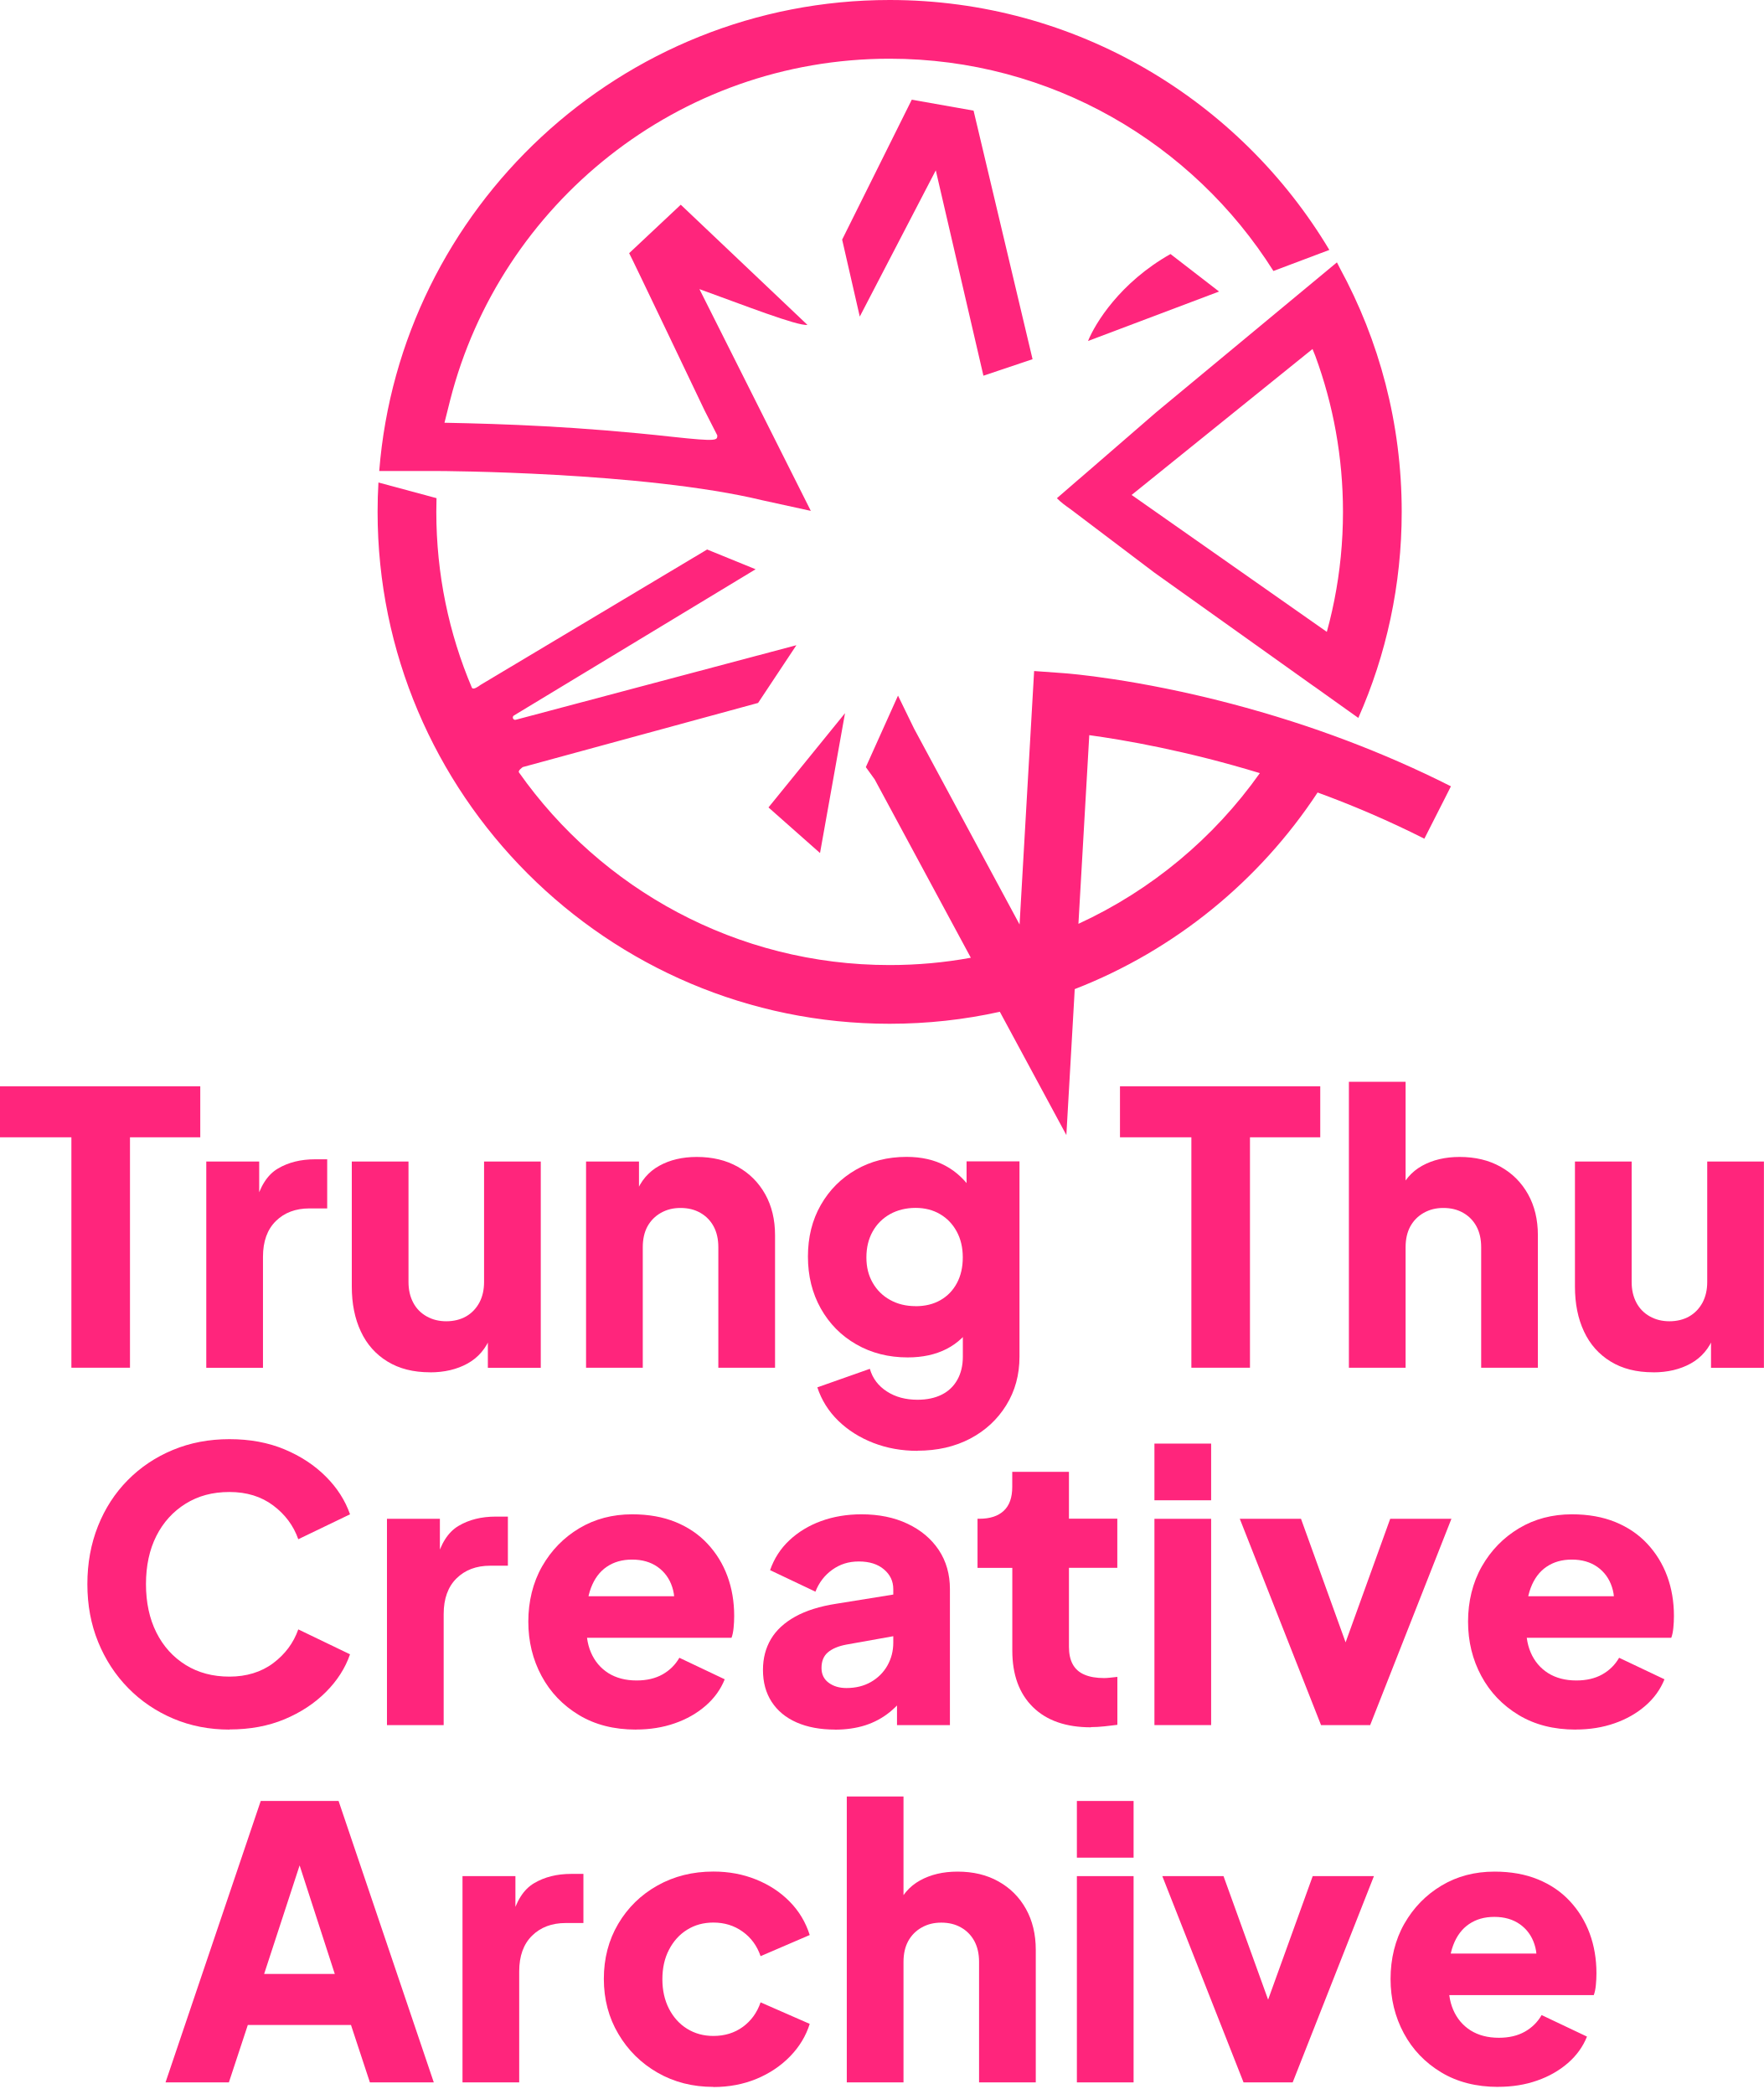
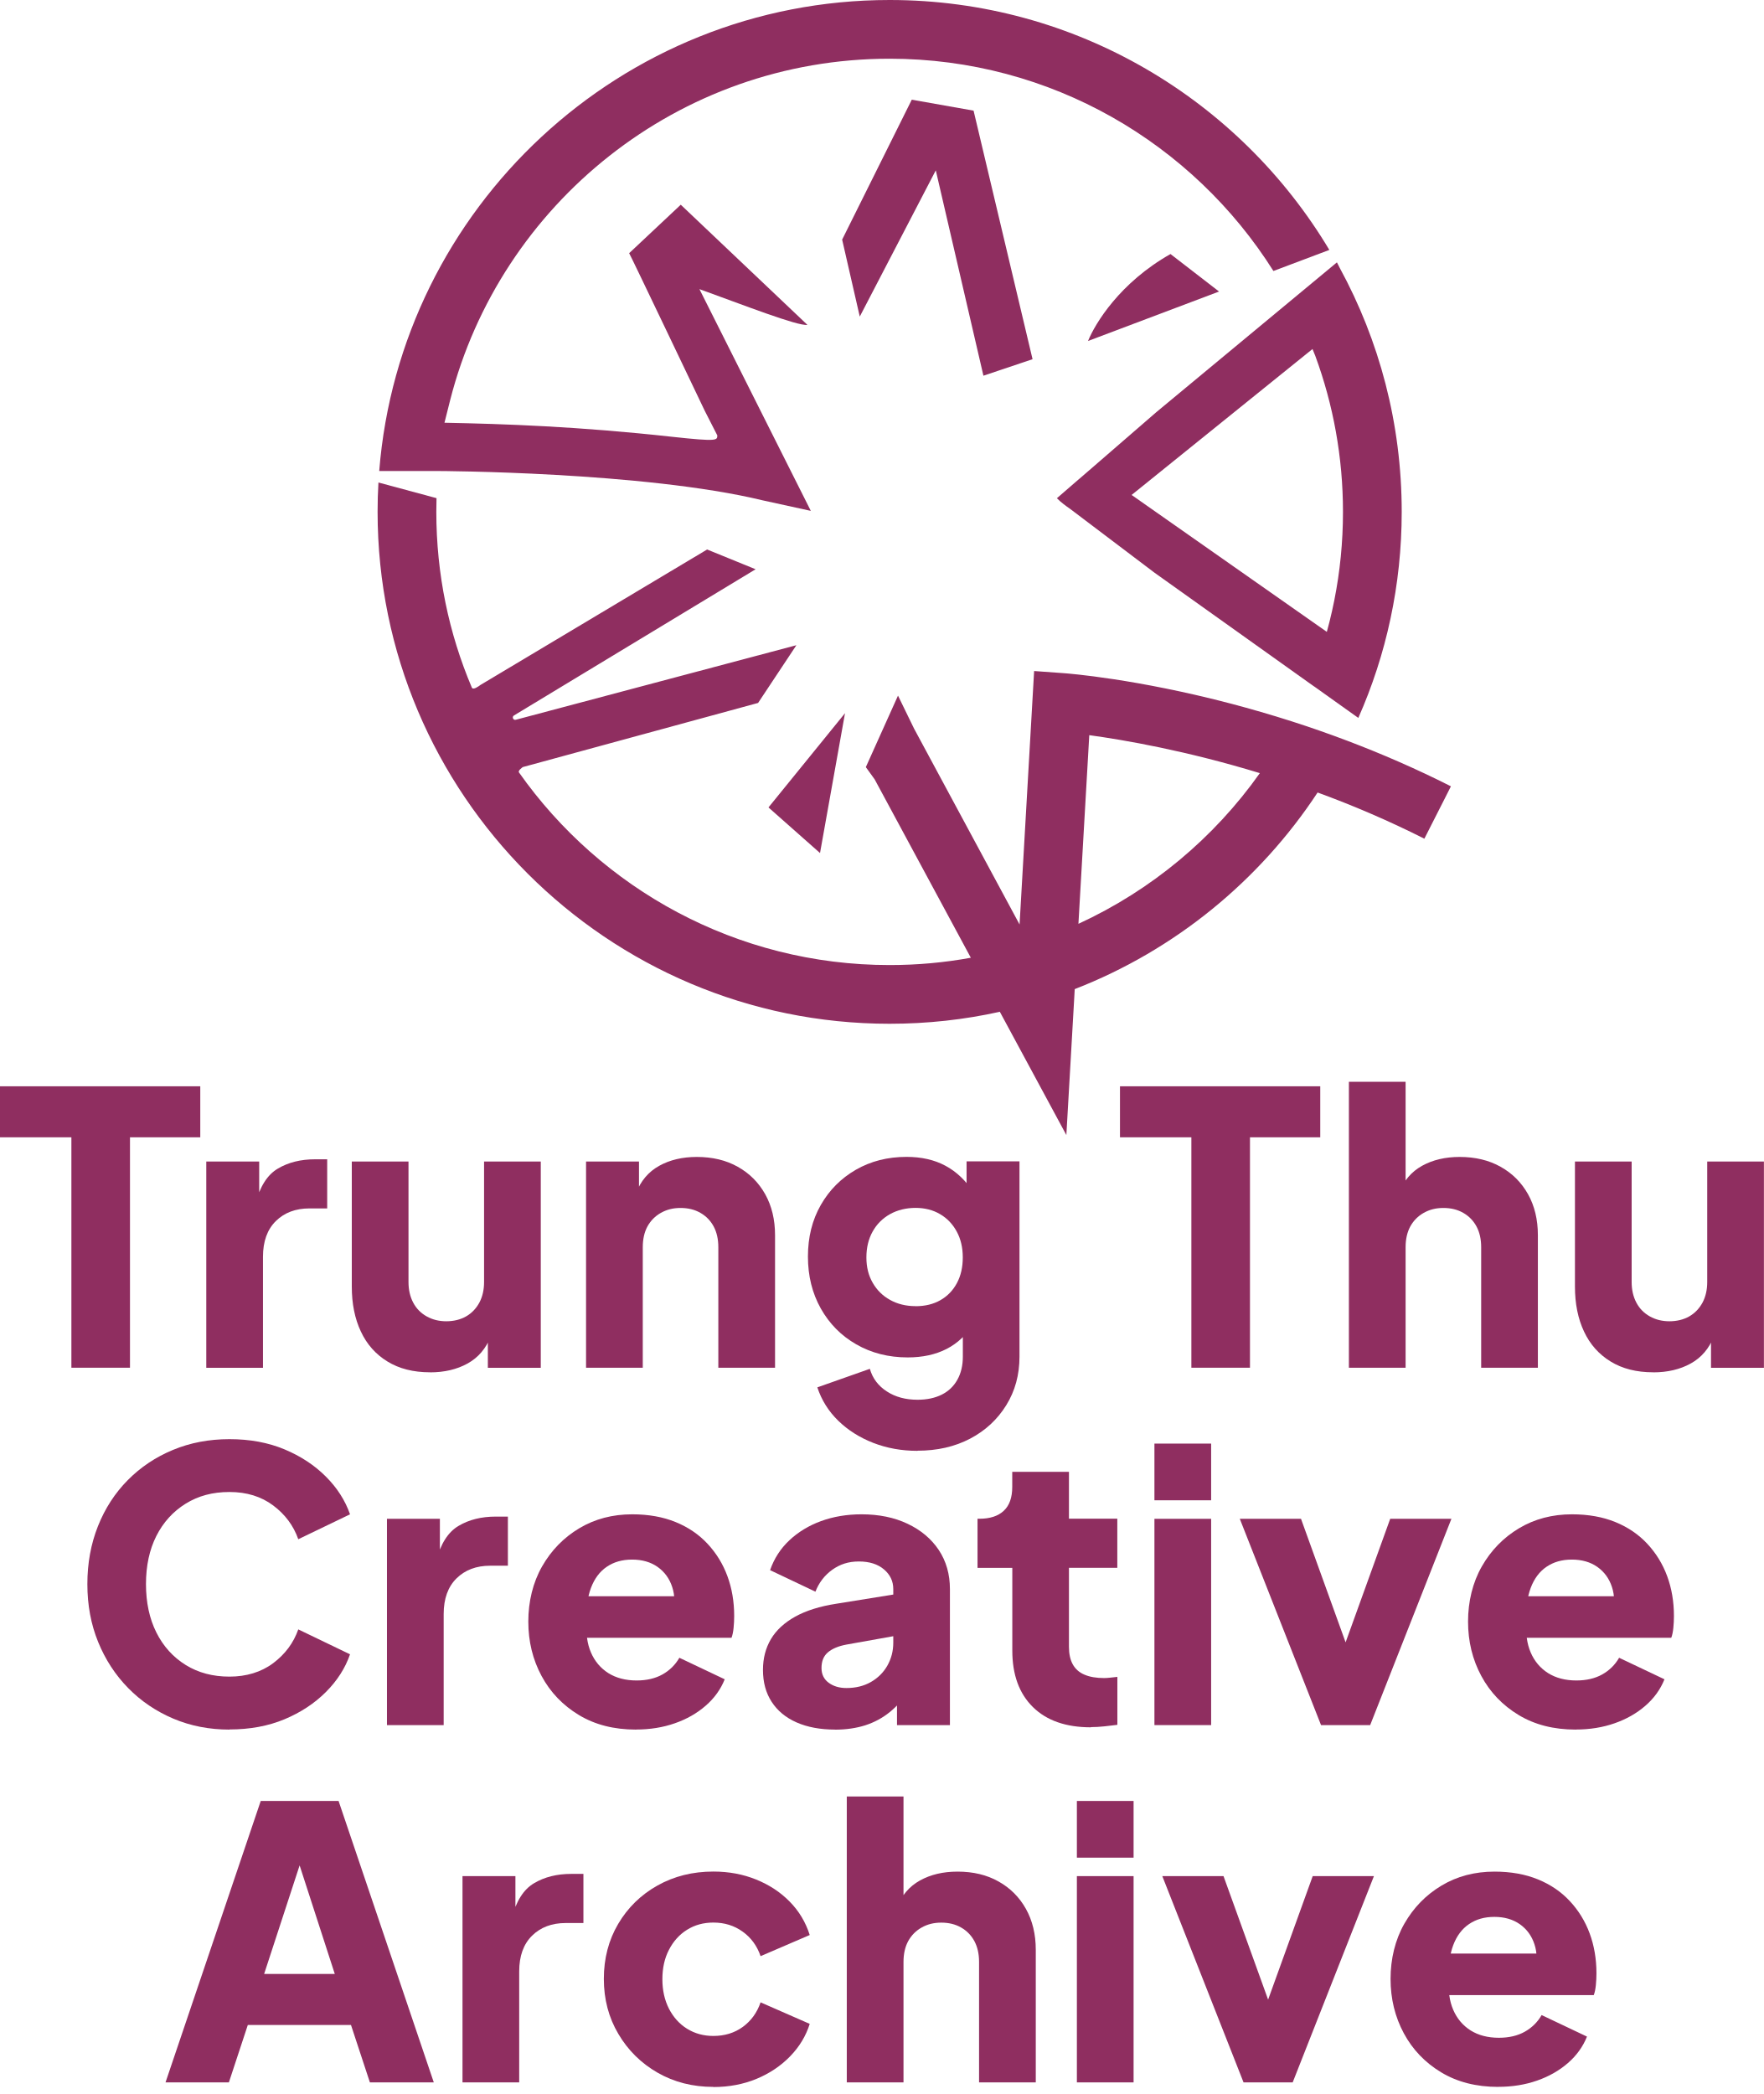
<svg xmlns="http://www.w3.org/2000/svg" width="171" height="203" viewBox="0 0 171 203" fill="none">
-   <path d="M6.921 132.592V110.254H0V105.309H19.415V110.254H12.601V132.592H6.921Z" fill="#FF257C" />
-   <path d="M19.997 132.592V112.601H25.127V117.401L24.76 116.705C25.197 115.023 25.924 113.878 26.943 113.284C27.955 112.683 29.157 112.386 30.549 112.386H31.719V117.148H29.998C28.657 117.148 27.569 117.559 26.74 118.375C25.912 119.191 25.494 120.348 25.494 121.834V132.598H19.997V132.592Z" fill="#FF257C" />
-   <path d="M41.682 133.035C40.069 133.035 38.697 132.687 37.564 131.991C36.425 131.296 35.565 130.328 34.983 129.082C34.395 127.836 34.104 126.382 34.104 124.725V112.601H39.601V124.282C39.601 125.041 39.753 125.705 40.057 126.28C40.36 126.856 40.797 127.299 41.36 127.615C41.923 127.931 42.555 128.089 43.264 128.089C43.972 128.089 44.637 127.931 45.187 127.615C45.737 127.299 46.161 126.85 46.471 126.28C46.775 125.705 46.927 125.041 46.927 124.282V112.601H52.424V132.598H47.294V128.646L47.585 129.525C47.123 130.72 46.37 131.605 45.333 132.181C44.295 132.756 43.081 133.041 41.689 133.041L41.682 133.035Z" fill="#FF257C" />
-   <path d="M56.814 132.592V112.601H61.945V116.553L61.654 115.674C62.115 114.479 62.868 113.594 63.906 113.018C64.943 112.443 66.158 112.158 67.549 112.158C69.061 112.158 70.39 112.474 71.522 113.113C72.655 113.745 73.54 114.631 74.179 115.769C74.812 116.901 75.135 118.229 75.135 119.741V132.592H69.637V120.911C69.637 120.127 69.485 119.456 69.182 118.893C68.878 118.331 68.448 117.894 67.897 117.578C67.347 117.262 66.708 117.104 65.974 117.104C65.24 117.104 64.633 117.262 64.07 117.578C63.507 117.894 63.077 118.337 62.767 118.893C62.463 119.456 62.312 120.127 62.312 120.911V132.592H56.814Z" fill="#FF257C" />
-   <path d="M88.938 140.649C87.401 140.649 85.971 140.39 84.655 139.878C83.34 139.365 82.207 138.651 81.265 137.734C80.322 136.817 79.645 135.735 79.234 134.496L84.326 132.699C84.592 133.629 85.142 134.356 85.978 134.894C86.806 135.432 87.799 135.697 88.945 135.697C89.849 135.697 90.627 135.533 91.291 135.204C91.949 134.875 92.455 134.394 92.81 133.756C93.164 133.123 93.341 132.377 93.341 131.523V126.944L94.404 128.26C93.721 129.386 92.841 130.22 91.766 130.771C90.691 131.321 89.432 131.593 87.996 131.593C86.142 131.593 84.478 131.169 83.011 130.328C81.543 129.487 80.398 128.323 79.569 126.849C78.74 125.37 78.323 123.694 78.323 121.815C78.323 119.937 78.74 118.267 79.569 116.819C80.398 115.364 81.537 114.226 82.973 113.398C84.415 112.569 86.047 112.152 87.882 112.152C89.324 112.152 90.583 112.436 91.652 113.012C92.728 113.587 93.645 114.46 94.397 115.63L93.702 116.946V112.588H98.832V131.523C98.832 133.281 98.402 134.85 97.548 136.228C96.694 137.607 95.53 138.689 94.05 139.467C92.569 140.244 90.868 140.637 88.938 140.637V140.649ZM88.755 126.628C89.685 126.628 90.488 126.432 91.171 126.04C91.855 125.648 92.386 125.098 92.765 124.389C93.145 123.681 93.335 122.852 93.335 121.898C93.335 120.943 93.139 120.108 92.746 119.387C92.354 118.666 91.817 118.103 91.133 117.704C90.45 117.3 89.653 117.097 88.755 117.097C87.856 117.097 87.002 117.3 86.281 117.704C85.56 118.109 84.997 118.672 84.598 119.387C84.194 120.108 83.991 120.943 83.991 121.898C83.991 122.852 84.194 123.643 84.598 124.351C85.003 125.06 85.56 125.616 86.281 126.015C87.002 126.419 87.825 126.622 88.755 126.622V126.628Z" fill="#FF257C" />
-   <path d="M115.495 132.592V110.254H108.574V105.309H127.989V110.254H121.176V132.592H115.495Z" fill="#FF257C" />
-   <path d="M130.766 132.592V104.872H136.263V116.553L135.606 115.674C136.067 114.479 136.82 113.594 137.858 113.018C138.895 112.443 140.11 112.158 141.501 112.158C143.013 112.158 144.342 112.474 145.474 113.113C146.607 113.745 147.492 114.631 148.131 115.769C148.764 116.901 149.086 118.229 149.086 119.741V132.592H143.589V120.911C143.589 120.127 143.437 119.456 143.134 118.893C142.83 118.331 142.4 117.894 141.849 117.578C141.299 117.262 140.66 117.104 139.926 117.104C139.192 117.104 138.585 117.262 138.022 117.578C137.459 117.894 137.029 118.337 136.719 118.893C136.415 119.456 136.263 120.127 136.263 120.911V132.592H130.766Z" fill="#FF257C" />
-   <path d="M160.258 133.035C158.645 133.035 157.272 132.687 156.14 131.991C155.001 131.296 154.141 130.328 153.559 129.082C152.971 127.836 152.68 126.382 152.68 124.725V112.601H158.177V124.282C158.177 125.041 158.329 125.705 158.633 126.28C158.936 126.856 159.373 127.299 159.936 127.615C160.499 127.931 161.131 128.089 161.84 128.089C162.548 128.089 163.213 127.931 163.763 127.615C164.313 127.299 164.737 126.85 165.047 126.28C165.351 125.705 165.503 125.041 165.503 124.282V112.601H171V132.598H165.87V128.646L166.161 129.525C165.699 130.72 164.946 131.605 163.908 132.181C162.871 132.756 161.656 133.041 160.265 133.041L160.258 133.035Z" fill="#FF257C" />
-   <path d="M22.242 167.673C20.288 167.673 18.472 167.319 16.802 166.611C15.132 165.902 13.671 164.916 12.424 163.644C11.178 162.373 10.21 160.887 9.514 159.179C8.818 157.472 8.47 155.606 8.47 153.576C8.47 151.546 8.812 149.674 9.495 147.954C10.178 146.234 11.146 144.741 12.386 143.489C13.633 142.23 15.088 141.256 16.764 140.561C18.434 139.865 20.262 139.517 22.242 139.517C24.222 139.517 26 139.846 27.575 140.504C29.15 141.161 30.485 142.04 31.586 143.141C32.687 144.241 33.465 145.462 33.933 146.803L28.916 149.219C28.454 147.903 27.638 146.809 26.481 145.943C25.323 145.076 23.912 144.64 22.249 144.64C20.585 144.64 19.218 145.019 17.997 145.772C16.777 146.531 15.828 147.574 15.157 148.902C14.487 150.23 14.151 151.793 14.151 153.57C14.151 155.347 14.487 156.915 15.157 158.256C15.828 159.597 16.777 160.647 17.997 161.406C19.218 162.165 20.636 162.538 22.249 162.538C23.862 162.538 25.317 162.108 26.481 161.235C27.638 160.368 28.454 159.274 28.916 157.959L33.933 160.375C33.471 161.715 32.687 162.936 31.586 164.037C30.485 165.137 29.15 166.016 27.575 166.674C26 167.331 24.222 167.66 22.242 167.66V167.673Z" fill="#FF257C" />
-   <path d="M37.513 167.237V147.239H42.644V152.039L42.277 151.344C42.714 149.661 43.441 148.517 44.459 147.922C45.472 147.321 46.674 147.024 48.065 147.024H49.236V151.786H47.515C46.174 151.786 45.086 152.197 44.257 153.013C43.428 153.829 43.011 154.986 43.011 156.473V167.237H37.513Z" fill="#FF257C" />
-   <path d="M61.654 167.673C59.528 167.673 57.687 167.205 56.125 166.263C54.562 165.32 53.354 164.062 52.5 162.474C51.646 160.887 51.216 159.129 51.216 157.2C51.216 155.271 51.658 153.418 52.55 151.856C53.442 150.294 54.644 149.061 56.156 148.156C57.668 147.252 59.383 146.803 61.287 146.803C62.874 146.803 64.279 147.056 65.5 147.555C66.721 148.055 67.752 148.757 68.593 149.661C69.435 150.566 70.08 151.609 70.516 152.792C70.953 153.975 71.174 155.265 71.174 156.656C71.174 157.048 71.155 157.434 71.117 157.807C71.079 158.187 71.016 158.509 70.915 158.775H55.935V154.746H67.802L65.203 156.65C65.449 155.6 65.437 154.664 65.165 153.848C64.899 153.032 64.424 152.381 63.754 151.906C63.083 151.432 62.255 151.192 61.28 151.192C60.306 151.192 59.509 151.426 58.826 151.887C58.143 152.349 57.63 153.032 57.289 153.937C56.947 154.841 56.814 155.941 56.884 157.232C56.789 158.357 56.922 159.344 57.289 160.198C57.656 161.051 58.218 161.716 58.971 162.196C59.73 162.67 60.641 162.911 61.717 162.911C62.691 162.911 63.532 162.715 64.228 162.323C64.924 161.931 65.468 161.393 65.86 160.71L70.257 162.797C69.865 163.771 69.251 164.631 68.41 165.358C67.569 166.092 66.569 166.661 65.424 167.06C64.273 167.464 63.02 167.667 61.654 167.667V167.673Z" fill="#FF257C" />
-   <path d="M80.961 167.673C79.518 167.673 78.272 167.439 77.222 166.977C76.172 166.516 75.368 165.845 74.805 164.979C74.242 164.112 73.964 163.082 73.964 161.886C73.964 160.761 74.224 159.768 74.736 158.901C75.248 158.035 76.039 157.307 77.096 156.719C78.158 156.131 79.48 155.72 81.068 155.473L87.186 154.487V158.515L82.055 159.432C81.271 159.578 80.676 159.831 80.258 160.185C79.841 160.539 79.639 161.045 79.639 161.703C79.639 162.316 79.873 162.791 80.334 163.132C80.796 163.474 81.372 163.644 82.055 163.644C82.96 163.644 83.751 163.448 84.434 163.056C85.117 162.664 85.648 162.133 86.028 161.463C86.407 160.792 86.597 160.052 86.597 159.249V154.05C86.597 153.291 86.3 152.659 85.699 152.147C85.098 151.635 84.288 151.375 83.263 151.375C82.239 151.375 81.429 151.647 80.682 152.178C79.936 152.716 79.392 153.424 79.05 154.303L74.654 152.216C75.046 151.091 75.666 150.129 76.52 149.326C77.374 148.523 78.399 147.897 79.594 147.46C80.79 147.024 82.099 146.803 83.516 146.803C85.199 146.803 86.692 147.106 87.983 147.72C89.279 148.333 90.285 149.181 91.007 150.262C91.728 151.35 92.088 152.615 92.088 154.05V167.237H86.958V164.011L88.204 163.79C87.616 164.669 86.971 165.396 86.262 165.972C85.553 166.547 84.763 166.971 83.883 167.256C83.004 167.534 82.03 167.679 80.954 167.679L80.961 167.673Z" fill="#FF257C" />
-   <path d="M105.759 167.452C103.343 167.452 101.464 166.8 100.135 165.491C98.807 164.188 98.136 162.361 98.136 160.014V151.995H94.764V147.233H94.948C95.973 147.233 96.763 146.973 97.308 146.461C97.858 145.949 98.13 145.177 98.13 144.153V142.686H103.627V147.226H108.315V151.989H103.627V159.641C103.627 160.324 103.747 160.893 103.994 161.342C104.241 161.791 104.614 162.133 105.133 162.348C105.645 162.569 106.278 162.677 107.037 162.677C107.208 162.677 107.404 162.664 107.625 162.639C107.847 162.614 108.074 162.588 108.321 162.563V167.211C107.954 167.262 107.537 167.306 107.075 167.357C106.613 167.407 106.17 167.433 105.759 167.433V167.452Z" fill="#FF257C" />
-   <path d="M111.914 145.443V139.947H117.411V145.443H111.914ZM111.914 167.237V147.239H117.411V167.237H111.914Z" fill="#FF257C" />
-   <path d="M128.065 167.237L120.189 147.239H126.123L131.582 162.361H129.311L134.77 147.239H140.704L132.828 167.237H128.065Z" fill="#FF257C" />
-   <path d="M152.755 167.673C150.63 167.673 148.789 167.205 147.226 166.263C145.664 165.32 144.456 164.062 143.602 162.474C142.748 160.887 142.317 159.129 142.317 157.2C142.317 155.271 142.76 153.418 143.652 151.856C144.544 150.294 145.746 149.061 147.258 148.156C148.77 147.252 150.484 146.803 152.388 146.803C153.976 146.803 155.381 147.056 156.602 147.555C157.823 148.055 158.854 148.757 159.695 149.661C160.536 150.566 161.182 151.609 161.618 152.792C162.055 153.975 162.276 155.265 162.276 156.656C162.276 157.048 162.257 157.434 162.219 157.807C162.181 158.187 162.118 158.509 162.017 158.775H147.037V154.746H158.904L156.304 156.65C156.551 155.6 156.538 154.664 156.266 153.848C156.001 153.032 155.526 152.381 154.856 151.906C154.185 151.432 153.356 151.192 152.382 151.192C151.408 151.192 150.611 151.426 149.928 151.887C149.244 152.349 148.732 153.032 148.39 153.937C148.049 154.841 147.916 155.941 147.986 157.232C147.891 158.357 148.024 159.344 148.39 160.198C148.757 161.051 149.32 161.716 150.073 162.196C150.832 162.67 151.743 162.911 152.819 162.911C153.793 162.911 154.634 162.715 155.33 162.323C156.026 161.931 156.57 161.393 156.962 160.71L161.359 162.797C160.967 163.771 160.353 164.631 159.512 165.358C158.67 166.092 157.671 166.661 156.526 167.06C155.374 167.464 154.122 167.667 152.755 167.667V167.673Z" fill="#FF257C" />
-   <path d="M16.046 201.875L25.276 174.592H32.823L42.053 201.875H35.859L34.025 196.31H24.023L22.189 201.875H16.033H16.046ZM25.605 191.364H32.456L28.281 178.475H29.818L25.605 191.364Z" fill="#FF257C" />
-   <path d="M44.836 201.875V181.878H49.966V186.678L49.599 185.982C50.036 184.3 50.764 183.155 51.782 182.561C52.794 181.96 53.996 181.662 55.388 181.662H56.558V186.425H54.837C53.496 186.425 52.408 186.836 51.58 187.652C50.751 188.467 50.333 189.625 50.333 191.111V201.875H44.836Z" fill="#FF257C" />
-   <path d="M69.16 202.311C67.154 202.311 65.358 201.856 63.757 200.939C62.157 200.022 60.885 198.77 59.949 197.182C59.006 195.595 58.538 193.812 58.538 191.838C58.538 189.865 59 188.082 59.93 186.507C60.86 184.932 62.125 183.693 63.738 182.788C65.351 181.884 67.154 181.435 69.16 181.435C70.646 181.435 72.032 181.694 73.297 182.206C74.568 182.719 75.656 183.433 76.555 184.35C77.459 185.267 78.105 186.349 78.497 187.588L73.733 189.637C73.392 188.638 72.81 187.841 71.994 187.26C71.178 186.671 70.229 186.38 69.153 186.38C68.198 186.38 67.35 186.614 66.61 187.076C65.864 187.538 65.282 188.189 64.852 189.018C64.421 189.846 64.213 190.801 64.213 191.876C64.213 192.951 64.428 193.9 64.852 194.735C65.282 195.563 65.864 196.215 66.61 196.676C67.357 197.138 68.204 197.372 69.153 197.372C70.254 197.372 71.203 197.081 72.013 196.493C72.816 195.905 73.392 195.114 73.733 194.115L78.497 196.202C78.13 197.372 77.497 198.422 76.593 199.352C75.688 200.281 74.6 201.009 73.335 201.534C72.063 202.058 70.671 202.324 69.16 202.324V202.311Z" fill="#FF257C" />
-   <path d="M82.09 201.875V174.156H87.588V185.837L86.93 184.957C87.392 183.762 88.144 182.877 89.182 182.301C90.219 181.726 91.434 181.441 92.826 181.441C94.338 181.441 95.666 181.757 96.798 182.396C97.931 183.029 98.817 183.914 99.455 185.052C100.088 186.184 100.411 187.512 100.411 189.024V201.875H94.913V190.194C94.913 189.41 94.761 188.739 94.458 188.177C94.154 187.614 93.724 187.177 93.174 186.861C92.623 186.545 91.984 186.387 91.251 186.387C90.517 186.387 89.909 186.545 89.346 186.861C88.783 187.177 88.353 187.62 88.043 188.177C87.74 188.739 87.588 189.41 87.588 190.194V201.875H82.09Z" fill="#FF257C" />
-   <path d="M104.396 180.088V174.592H109.893V180.088H104.396ZM104.396 201.875V181.878H109.893V201.875H104.396Z" fill="#FF257C" />
-   <path d="M120.553 201.875L112.677 181.878H118.611L124.07 196.999H121.799L127.258 181.878H133.192L125.316 201.875H120.553Z" fill="#FF257C" />
-   <path d="M145.243 202.311C143.118 202.311 141.277 201.843 139.714 200.901C138.152 199.959 136.944 198.7 136.09 197.113C135.236 195.525 134.805 193.767 134.805 191.838C134.805 189.909 135.248 188.056 136.14 186.494C137.032 184.932 138.234 183.699 139.746 182.795C141.258 181.89 142.972 181.441 144.877 181.441C146.464 181.441 147.869 181.694 149.09 182.194C150.311 182.693 151.342 183.395 152.183 184.3C153.025 185.204 153.67 186.248 154.106 187.43C154.543 188.613 154.764 189.903 154.764 191.294C154.764 191.687 154.745 192.072 154.707 192.445C154.669 192.825 154.606 193.147 154.505 193.413H139.525V189.385H151.392L148.792 191.288C149.039 190.238 149.026 189.302 148.754 188.486C148.489 187.671 148.014 187.019 147.344 186.545C146.673 186.071 145.844 185.83 144.87 185.83C143.896 185.83 143.099 186.064 142.416 186.526C141.732 186.988 141.22 187.671 140.878 188.575C140.537 189.479 140.404 190.58 140.474 191.87C140.379 192.996 140.512 193.982 140.878 194.836C141.245 195.69 141.808 196.354 142.561 196.835C143.32 197.309 144.231 197.549 145.307 197.549C146.281 197.549 147.122 197.353 147.818 196.961C148.514 196.569 149.058 196.031 149.45 195.348L153.847 197.435C153.455 198.409 152.841 199.269 152 199.997C151.158 200.73 150.159 201.3 149.014 201.698C147.862 202.103 146.61 202.305 145.243 202.305V202.311Z" fill="#FF257C" />
-   <path d="M104.635 46.414L102.459 48.299C102.845 48.697 103.326 49.045 103.762 49.349L111.822 55.445L111.834 55.458L127.377 66.538L130.243 62.389L109.702 47.983L127.238 33.835C127.276 33.93 127.472 34.411 127.51 34.505C129.244 39.217 130.192 44.308 130.192 49.621C130.192 55.49 129.035 61.093 126.935 66.216L131.679 69.599C134.387 63.484 135.886 56.723 135.886 49.621C135.886 41.057 133.71 33 129.876 25.968C129.705 25.651 129.781 25.753 129.604 25.436L112.119 39.938L104.641 46.414H104.635Z" fill="#FF257C" />
-   <path d="M73.947 48.508L78.603 49.526L67.805 28.029C71.999 29.541 77.332 31.634 78.274 31.495L65.996 19.846L60.992 24.545C61.068 24.614 68.317 39.818 68.317 39.818L69.538 42.209C69.519 42.67 69.639 42.835 65.198 42.348C56.026 41.336 48.89 41.096 43.089 40.982C43.177 40.602 43.551 39.141 43.645 38.768C48.498 19.782 65.755 5.692 86.239 5.692C101.896 5.692 115.661 13.914 123.449 26.271L128.87 24.229C120.197 9.727 104.338 0 86.239 0C60.207 0 38.787 20.149 36.763 45.662H42.475C42.475 45.662 62.415 45.719 73.947 48.508Z" fill="#FF257C" />
-   <path d="M113.472 24.627C108.563 27.397 106.172 31.35 105.476 33.057L118.179 28.263L113.472 24.627Z" fill="#FF257C" />
-   <path d="M90.718 16.513L95.336 36.422L100.099 34.822L94.381 10.726L88.39 9.664L81.64 23.229L83.348 30.692L90.718 16.513Z" fill="#FF257C" />
-   <path d="M79.495 82.697L81.918 69.138L74.498 78.276L79.495 82.697Z" fill="#FF257C" />
-   <path d="M130.629 71.819C128.775 71.117 126.96 70.485 125.201 69.922C123.183 69.277 121.241 68.72 119.406 68.233C110.17 65.805 103.585 65.292 103.136 65.261L100.251 65.052L98.84 89.622L88.617 70.643L87.055 67.436L83.936 74.368L84.79 75.55L94.115 92.847C91.559 93.316 88.927 93.556 86.239 93.556C71.41 93.556 58.271 86.175 50.313 74.886C50.18 74.697 50.686 74.362 50.686 74.362L73.492 68.145L77.205 62.548L50.003 69.776C49.75 69.846 49.598 69.498 49.826 69.359L73.251 55.186L68.551 53.27L46.581 66.399C46.385 66.545 45.859 66.93 45.739 66.652C43.519 61.416 42.298 55.66 42.298 49.627C42.298 49.178 42.304 48.735 42.317 48.293L36.687 46.775C36.63 47.717 36.605 48.666 36.605 49.621C36.605 76.986 58.872 99.248 86.239 99.248C89.914 99.248 93.489 98.849 96.936 98.084V98.103L103.376 110.037L104.148 96.598L104.186 95.889C113.871 92.126 122.095 85.397 127.732 76.828C131.084 78.055 134.576 79.535 138.081 81.306L140.156 77.22L140.656 76.227C137.252 74.507 133.88 73.052 130.629 71.819ZM104.546 89.559L105.597 71.269C108.962 71.731 114.984 72.768 122.133 74.95C117.679 81.242 111.613 86.308 104.546 89.559Z" fill="#FF257C" />
+   <g fill="#8F2E60">
+     <path d="M6.921 132.592V110.254H0V105.309H19.415V110.254H12.601V132.592H6.921Z" />
+     <path d="M19.997 132.592V112.601H25.127V117.401L24.76 116.705C25.197 115.023 25.924 113.878 26.943 113.284C27.955 112.683 29.157 112.386 30.549 112.386H31.719V117.148H29.998C28.657 117.148 27.569 117.559 26.74 118.375C25.912 119.191 25.494 120.348 25.494 121.834V132.598H19.997V132.592Z" />
+     <path d="M41.682 133.035C40.069 133.035 38.697 132.687 37.564 131.991C36.425 131.296 35.565 130.328 34.983 129.082C34.395 127.836 34.104 126.382 34.104 124.725V112.601H39.601V124.282C39.601 125.041 39.753 125.705 40.057 126.28C40.36 126.856 40.797 127.299 41.36 127.615C41.923 127.931 42.555 128.089 43.264 128.089C43.972 128.089 44.637 127.931 45.187 127.615C45.737 127.299 46.161 126.85 46.471 126.28C46.775 125.705 46.927 125.041 46.927 124.282V112.601H52.424V132.598H47.294V128.646L47.585 129.525C47.123 130.72 46.37 131.605 45.333 132.181C44.295 132.756 43.081 133.041 41.689 133.041L41.682 133.035Z" />
+     <path d="M56.814 132.592V112.601H61.945V116.553L61.654 115.674C62.115 114.479 62.868 113.594 63.906 113.018C64.943 112.443 66.158 112.158 67.549 112.158C69.061 112.158 70.39 112.474 71.522 113.113C72.655 113.745 73.54 114.631 74.179 115.769C74.812 116.901 75.135 118.229 75.135 119.741V132.592H69.637V120.911C69.637 120.127 69.485 119.456 69.182 118.893C68.878 118.331 68.448 117.894 67.897 117.578C67.347 117.262 66.708 117.104 65.974 117.104C65.24 117.104 64.633 117.262 64.07 117.578C63.507 117.894 63.077 118.337 62.767 118.893C62.463 119.456 62.312 120.127 62.312 120.911V132.592H56.814Z" />
+     <path d="M88.938 140.649C87.401 140.649 85.971 140.39 84.655 139.878C83.34 139.365 82.207 138.651 81.265 137.734C80.322 136.817 79.645 135.735 79.234 134.496L84.326 132.699C84.592 133.629 85.142 134.356 85.978 134.894C86.806 135.432 87.799 135.697 88.945 135.697C89.849 135.697 90.627 135.533 91.291 135.204C91.949 134.875 92.455 134.394 92.81 133.756C93.164 133.123 93.341 132.377 93.341 131.523V126.944L94.404 128.26C93.721 129.386 92.841 130.22 91.766 130.771C90.691 131.321 89.432 131.593 87.996 131.593C86.142 131.593 84.478 131.169 83.011 130.328C81.543 129.487 80.398 128.323 79.569 126.849C78.74 125.37 78.323 123.694 78.323 121.815C78.323 119.937 78.74 118.267 79.569 116.819C80.398 115.364 81.537 114.226 82.973 113.398C84.415 112.569 86.047 112.152 87.882 112.152C89.324 112.152 90.583 112.436 91.652 113.012C92.728 113.587 93.645 114.46 94.397 115.63L93.702 116.946V112.588H98.832V131.523C98.832 133.281 98.402 134.85 97.548 136.228C96.694 137.607 95.53 138.689 94.05 139.467C92.569 140.244 90.868 140.637 88.938 140.637V140.649ZM88.755 126.628C89.685 126.628 90.488 126.432 91.171 126.04C91.855 125.648 92.386 125.098 92.765 124.389C93.145 123.681 93.335 122.852 93.335 121.898C93.335 120.943 93.139 120.108 92.746 119.387C92.354 118.666 91.817 118.103 91.133 117.704C90.45 117.3 89.653 117.097 88.755 117.097C87.856 117.097 87.002 117.3 86.281 117.704C85.56 118.109 84.997 118.672 84.598 119.387C84.194 120.108 83.991 120.943 83.991 121.898C83.991 122.852 84.194 123.643 84.598 124.351C85.003 125.06 85.56 125.616 86.281 126.015C87.002 126.419 87.825 126.622 88.755 126.622V126.628Z" />
+     <path d="M115.495 132.592V110.254H108.574V105.309H127.989V110.254H121.176V132.592H115.495Z" />
+     <path d="M130.766 132.592V104.872H136.263V116.553L135.606 115.674C136.067 114.479 136.82 113.594 137.858 113.018C138.895 112.443 140.11 112.158 141.501 112.158C143.013 112.158 144.342 112.474 145.474 113.113C146.607 113.745 147.492 114.631 148.131 115.769C148.764 116.901 149.086 118.229 149.086 119.741V132.592H143.589V120.911C143.589 120.127 143.437 119.456 143.134 118.893C142.83 118.331 142.4 117.894 141.849 117.578C141.299 117.262 140.66 117.104 139.926 117.104C139.192 117.104 138.585 117.262 138.022 117.578C137.459 117.894 137.029 118.337 136.719 118.893C136.415 119.456 136.263 120.127 136.263 120.911V132.592H130.766Z" />
+     <path d="M160.258 133.035C158.645 133.035 157.272 132.687 156.14 131.991C155.001 131.296 154.141 130.328 153.559 129.082C152.971 127.836 152.68 126.382 152.68 124.725V112.601H158.177V124.282C158.177 125.041 158.329 125.705 158.633 126.28C158.936 126.856 159.373 127.299 159.936 127.615C160.499 127.931 161.131 128.089 161.84 128.089C162.548 128.089 163.213 127.931 163.763 127.615C164.313 127.299 164.737 126.85 165.047 126.28C165.351 125.705 165.503 125.041 165.503 124.282V112.601H171V132.598H165.87V128.646L166.161 129.525C165.699 130.72 164.946 131.605 163.908 132.181C162.871 132.756 161.656 133.041 160.265 133.041L160.258 133.035Z" />
+     <path d="M22.242 167.673C20.288 167.673 18.472 167.319 16.802 166.611C15.132 165.902 13.671 164.916 12.424 163.644C11.178 162.373 10.21 160.887 9.514 159.179C8.818 157.472 8.47 155.606 8.47 153.576C8.47 151.546 8.812 149.674 9.495 147.954C10.178 146.234 11.146 144.741 12.386 143.489C13.633 142.23 15.088 141.256 16.764 140.561C18.434 139.865 20.262 139.517 22.242 139.517C24.222 139.517 26 139.846 27.575 140.504C29.15 141.161 30.485 142.04 31.586 143.141C32.687 144.241 33.465 145.462 33.933 146.803L28.916 149.219C28.454 147.903 27.638 146.809 26.481 145.943C25.323 145.076 23.912 144.64 22.249 144.64C20.585 144.64 19.218 145.019 17.997 145.772C16.777 146.531 15.828 147.574 15.157 148.902C14.487 150.23 14.151 151.793 14.151 153.57C14.151 155.347 14.487 156.915 15.157 158.256C15.828 159.597 16.777 160.647 17.997 161.406C19.218 162.165 20.636 162.538 22.249 162.538C23.862 162.538 25.317 162.108 26.481 161.235C27.638 160.368 28.454 159.274 28.916 157.959L33.933 160.375C33.471 161.715 32.687 162.936 31.586 164.037C30.485 165.137 29.15 166.016 27.575 166.674C26 167.331 24.222 167.66 22.242 167.66V167.673Z" />
+     <path d="M37.513 167.237V147.239H42.644V152.039L42.277 151.344C42.714 149.661 43.441 148.517 44.459 147.922C45.472 147.321 46.674 147.024 48.065 147.024H49.236V151.786H47.515C46.174 151.786 45.086 152.197 44.257 153.013C43.428 153.829 43.011 154.986 43.011 156.473V167.237H37.513Z" />
+     <path d="M61.654 167.673C59.528 167.673 57.687 167.205 56.125 166.263C54.562 165.32 53.354 164.062 52.5 162.474C51.646 160.887 51.216 159.129 51.216 157.2C51.216 155.271 51.658 153.418 52.55 151.856C53.442 150.294 54.644 149.061 56.156 148.156C57.668 147.252 59.383 146.803 61.287 146.803C62.874 146.803 64.279 147.056 65.5 147.555C66.721 148.055 67.752 148.757 68.593 149.661C69.435 150.566 70.08 151.609 70.516 152.792C70.953 153.975 71.174 155.265 71.174 156.656C71.174 157.048 71.155 157.434 71.117 157.807C71.079 158.187 71.016 158.509 70.915 158.775H55.935V154.746H67.802L65.203 156.65C65.449 155.6 65.437 154.664 65.165 153.848C64.899 153.032 64.424 152.381 63.754 151.906C63.083 151.432 62.255 151.192 61.28 151.192C60.306 151.192 59.509 151.426 58.826 151.887C58.143 152.349 57.63 153.032 57.289 153.937C56.947 154.841 56.814 155.941 56.884 157.232C56.789 158.357 56.922 159.344 57.289 160.198C57.656 161.051 58.218 161.716 58.971 162.196C59.73 162.67 60.641 162.911 61.717 162.911C62.691 162.911 63.532 162.715 64.228 162.323C64.924 161.931 65.468 161.393 65.86 160.71L70.257 162.797C69.865 163.771 69.251 164.631 68.41 165.358C67.569 166.092 66.569 166.661 65.424 167.06C64.273 167.464 63.02 167.667 61.654 167.667V167.673Z" />
+     <path d="M80.961 167.673C79.518 167.673 78.272 167.439 77.222 166.977C76.172 166.516 75.368 165.845 74.805 164.979C74.242 164.112 73.964 163.082 73.964 161.886C73.964 160.761 74.224 159.768 74.736 158.901C75.248 158.035 76.039 157.307 77.096 156.719C78.158 156.131 79.48 155.72 81.068 155.473L87.186 154.487V158.515L82.055 159.432C81.271 159.578 80.676 159.831 80.258 160.185C79.841 160.539 79.639 161.045 79.639 161.703C79.639 162.316 79.873 162.791 80.334 163.132C80.796 163.474 81.372 163.644 82.055 163.644C82.96 163.644 83.751 163.448 84.434 163.056C85.117 162.664 85.648 162.133 86.028 161.463C86.407 160.792 86.597 160.052 86.597 159.249V154.05C86.597 153.291 86.3 152.659 85.699 152.147C85.098 151.635 84.288 151.375 83.263 151.375C82.239 151.375 81.429 151.647 80.682 152.178C79.936 152.716 79.392 153.424 79.05 154.303L74.654 152.216C75.046 151.091 75.666 150.129 76.52 149.326C77.374 148.523 78.399 147.897 79.594 147.46C80.79 147.024 82.099 146.803 83.516 146.803C85.199 146.803 86.692 147.106 87.983 147.72C89.279 148.333 90.285 149.181 91.007 150.262C91.728 151.35 92.088 152.615 92.088 154.05V167.237H86.958V164.011L88.204 163.79C87.616 164.669 86.971 165.396 86.262 165.972C85.553 166.547 84.763 166.971 83.883 167.256C83.004 167.534 82.03 167.679 80.954 167.679L80.961 167.673Z" />
+     <path d="M105.759 167.452C103.343 167.452 101.464 166.8 100.135 165.491C98.807 164.188 98.136 162.361 98.136 160.014V151.995H94.764V147.233H94.948C95.973 147.233 96.763 146.973 97.308 146.461C97.858 145.949 98.13 145.177 98.13 144.153V142.686H103.627V147.226H108.315V151.989H103.627V159.641C103.627 160.324 103.747 160.893 103.994 161.342C104.241 161.791 104.614 162.133 105.133 162.348C105.645 162.569 106.278 162.677 107.037 162.677C107.208 162.677 107.404 162.664 107.625 162.639C107.847 162.614 108.074 162.588 108.321 162.563V167.211C107.954 167.262 107.537 167.306 107.075 167.357C106.613 167.407 106.17 167.433 105.759 167.433V167.452Z" />
+     <path d="M111.914 145.443V139.947H117.411V145.443H111.914ZM111.914 167.237V147.239H117.411V167.237H111.914Z" />
+     <path d="M128.065 167.237L120.189 147.239H126.123L131.582 162.361H129.311L134.77 147.239H140.704L132.828 167.237H128.065Z" />
+     <path d="M152.755 167.673C150.63 167.673 148.789 167.205 147.226 166.263C145.664 165.32 144.456 164.062 143.602 162.474C142.748 160.887 142.317 159.129 142.317 157.2C142.317 155.271 142.76 153.418 143.652 151.856C144.544 150.294 145.746 149.061 147.258 148.156C148.77 147.252 150.484 146.803 152.388 146.803C153.976 146.803 155.381 147.056 156.602 147.555C157.823 148.055 158.854 148.757 159.695 149.661C160.536 150.566 161.182 151.609 161.618 152.792C162.055 153.975 162.276 155.265 162.276 156.656C162.276 157.048 162.257 157.434 162.219 157.807C162.181 158.187 162.118 158.509 162.017 158.775H147.037V154.746H158.904L156.304 156.65C156.551 155.6 156.538 154.664 156.266 153.848C156.001 153.032 155.526 152.381 154.856 151.906C154.185 151.432 153.356 151.192 152.382 151.192C151.408 151.192 150.611 151.426 149.928 151.887C149.244 152.349 148.732 153.032 148.39 153.937C148.049 154.841 147.916 155.941 147.986 157.232C147.891 158.357 148.024 159.344 148.39 160.198C148.757 161.051 149.32 161.716 150.073 162.196C150.832 162.67 151.743 162.911 152.819 162.911C153.793 162.911 154.634 162.715 155.33 162.323C156.026 161.931 156.57 161.393 156.962 160.71L161.359 162.797C160.967 163.771 160.353 164.631 159.512 165.358C158.67 166.092 157.671 166.661 156.526 167.06C155.374 167.464 154.122 167.667 152.755 167.667V167.673Z" />
+     <path d="M16.046 201.875L25.276 174.592H32.823L42.053 201.875H35.859L34.025 196.31H24.023L22.189 201.875H16.033H16.046ZM25.605 191.364H32.456L28.281 178.475H29.818L25.605 191.364Z" />
+     <path d="M44.836 201.875V181.878H49.966V186.678L49.599 185.982C50.036 184.3 50.764 183.155 51.782 182.561C52.794 181.96 53.996 181.662 55.388 181.662H56.558V186.425H54.837C53.496 186.425 52.408 186.836 51.58 187.652C50.751 188.467 50.333 189.625 50.333 191.111V201.875H44.836Z" />
+     <path d="M69.16 202.311C67.154 202.311 65.358 201.856 63.757 200.939C62.157 200.022 60.885 198.77 59.949 197.182C59.006 195.595 58.538 193.812 58.538 191.838C58.538 189.865 59 188.082 59.93 186.507C60.86 184.932 62.125 183.693 63.738 182.788C65.351 181.884 67.154 181.435 69.16 181.435C70.646 181.435 72.032 181.694 73.297 182.206C74.568 182.719 75.656 183.433 76.555 184.35C77.459 185.267 78.105 186.349 78.497 187.588L73.733 189.637C73.392 188.638 72.81 187.841 71.994 187.26C71.178 186.671 70.229 186.38 69.153 186.38C68.198 186.38 67.35 186.614 66.61 187.076C65.864 187.538 65.282 188.189 64.852 189.018C64.421 189.846 64.213 190.801 64.213 191.876C64.213 192.951 64.428 193.9 64.852 194.735C65.282 195.563 65.864 196.215 66.61 196.676C67.357 197.138 68.204 197.372 69.153 197.372C70.254 197.372 71.203 197.081 72.013 196.493C72.816 195.905 73.392 195.114 73.733 194.115L78.497 196.202C78.13 197.372 77.497 198.422 76.593 199.352C75.688 200.281 74.6 201.009 73.335 201.534C72.063 202.058 70.671 202.324 69.16 202.324V202.311Z" />
+     <path d="M82.09 201.875V174.156H87.588V185.837L86.93 184.957C87.392 183.762 88.144 182.877 89.182 182.301C90.219 181.726 91.434 181.441 92.826 181.441C94.338 181.441 95.666 181.757 96.798 182.396C97.931 183.029 98.817 183.914 99.455 185.052C100.088 186.184 100.411 187.512 100.411 189.024V201.875H94.913V190.194C94.913 189.41 94.761 188.739 94.458 188.177C94.154 187.614 93.724 187.177 93.174 186.861C92.623 186.545 91.984 186.387 91.251 186.387C90.517 186.387 89.909 186.545 89.346 186.861C88.783 187.177 88.353 187.62 88.043 188.177C87.74 188.739 87.588 189.41 87.588 190.194V201.875H82.09Z" />
+     <path d="M104.396 180.088V174.592H109.893V180.088H104.396ZM104.396 201.875V181.878H109.893V201.875H104.396Z" />
+     <path d="M120.553 201.875L112.677 181.878H118.611L124.07 196.999H121.799L127.258 181.878H133.192L125.316 201.875H120.553Z" />
+     <path d="M145.243 202.311C143.118 202.311 141.277 201.843 139.714 200.901C138.152 199.959 136.944 198.7 136.09 197.113C135.236 195.525 134.805 193.767 134.805 191.838C134.805 189.909 135.248 188.056 136.14 186.494C137.032 184.932 138.234 183.699 139.746 182.795C141.258 181.89 142.972 181.441 144.877 181.441C146.464 181.441 147.869 181.694 149.09 182.194C150.311 182.693 151.342 183.395 152.183 184.3C153.025 185.204 153.67 186.248 154.106 187.43C154.543 188.613 154.764 189.903 154.764 191.294C154.764 191.687 154.745 192.072 154.707 192.445C154.669 192.825 154.606 193.147 154.505 193.413H139.525V189.385H151.392L148.792 191.288C149.039 190.238 149.026 189.302 148.754 188.486C148.489 187.671 148.014 187.019 147.344 186.545C146.673 186.071 145.844 185.83 144.87 185.83C143.896 185.83 143.099 186.064 142.416 186.526C141.732 186.988 141.22 187.671 140.878 188.575C140.537 189.479 140.404 190.58 140.474 191.87C140.379 192.996 140.512 193.982 140.878 194.836C141.245 195.69 141.808 196.354 142.561 196.835C143.32 197.309 144.231 197.549 145.307 197.549C146.281 197.549 147.122 197.353 147.818 196.961C148.514 196.569 149.058 196.031 149.45 195.348L153.847 197.435C153.455 198.409 152.841 199.269 152 199.997C151.158 200.73 150.159 201.3 149.014 201.698C147.862 202.103 146.61 202.305 145.243 202.305V202.311Z" />
+     <path d="M104.635 46.414L102.459 48.299C102.845 48.697 103.326 49.045 103.762 49.349L111.822 55.445L111.834 55.458L127.377 66.538L130.243 62.389L109.702 47.983L127.238 33.835C127.276 33.93 127.472 34.411 127.51 34.505C129.244 39.217 130.192 44.308 130.192 49.621C130.192 55.49 129.035 61.093 126.935 66.216L131.679 69.599C134.387 63.484 135.886 56.723 135.886 49.621C135.886 41.057 133.71 33 129.876 25.968C129.705 25.651 129.781 25.753 129.604 25.436L112.119 39.938L104.641 46.414H104.635Z" />
+     <path d="M73.947 48.508L78.603 49.526L67.805 28.029C71.999 29.541 77.332 31.634 78.274 31.495L65.996 19.846L60.992 24.545C61.068 24.614 68.317 39.818 68.317 39.818L69.538 42.209C69.519 42.67 69.639 42.835 65.198 42.348C56.026 41.336 48.89 41.096 43.089 40.982C43.177 40.602 43.551 39.141 43.645 38.768C48.498 19.782 65.755 5.692 86.239 5.692C101.896 5.692 115.661 13.914 123.449 26.271L128.87 24.229C120.197 9.727 104.338 0 86.239 0C60.207 0 38.787 20.149 36.763 45.662H42.475C42.475 45.662 62.415 45.719 73.947 48.508Z" />
+     <path d="M113.472 24.627C108.563 27.397 106.172 31.35 105.476 33.057L118.179 28.263L113.472 24.627Z" />
+     <path d="M90.718 16.513L95.336 36.422L100.099 34.822L94.381 10.726L88.39 9.664L81.64 23.229L83.348 30.692L90.718 16.513Z" />
+     <path d="M79.495 82.697L81.918 69.138L74.498 78.276L79.495 82.697Z" />
+     <path d="M130.629 71.819C128.775 71.117 126.96 70.485 125.201 69.922C123.183 69.277 121.241 68.72 119.406 68.233C110.17 65.805 103.585 65.292 103.136 65.261L100.251 65.052L98.84 89.622L88.617 70.643L87.055 67.436L83.936 74.368L84.79 75.55L94.115 92.847C91.559 93.316 88.927 93.556 86.239 93.556C71.41 93.556 58.271 86.175 50.313 74.886C50.18 74.697 50.686 74.362 50.686 74.362L73.492 68.145L77.205 62.548L50.003 69.776C49.75 69.846 49.598 69.498 49.826 69.359L73.251 55.186L68.551 53.27L46.581 66.399C46.385 66.545 45.859 66.93 45.739 66.652C43.519 61.416 42.298 55.66 42.298 49.627C42.298 49.178 42.304 48.735 42.317 48.293L36.687 46.775C36.63 47.717 36.605 48.666 36.605 49.621C36.605 76.986 58.872 99.248 86.239 99.248C89.914 99.248 93.489 98.849 96.936 98.084V98.103L103.376 110.037L104.148 96.598L104.186 95.889C113.871 92.126 122.095 85.397 127.732 76.828C131.084 78.055 134.576 79.535 138.081 81.306L140.156 77.22L140.656 76.227C137.252 74.507 133.88 73.052 130.629 71.819ZM104.546 89.559L105.597 71.269C108.962 71.731 114.984 72.768 122.133 74.95C117.679 81.242 111.613 86.308 104.546 89.559Z" />
+   </g>
</svg>
